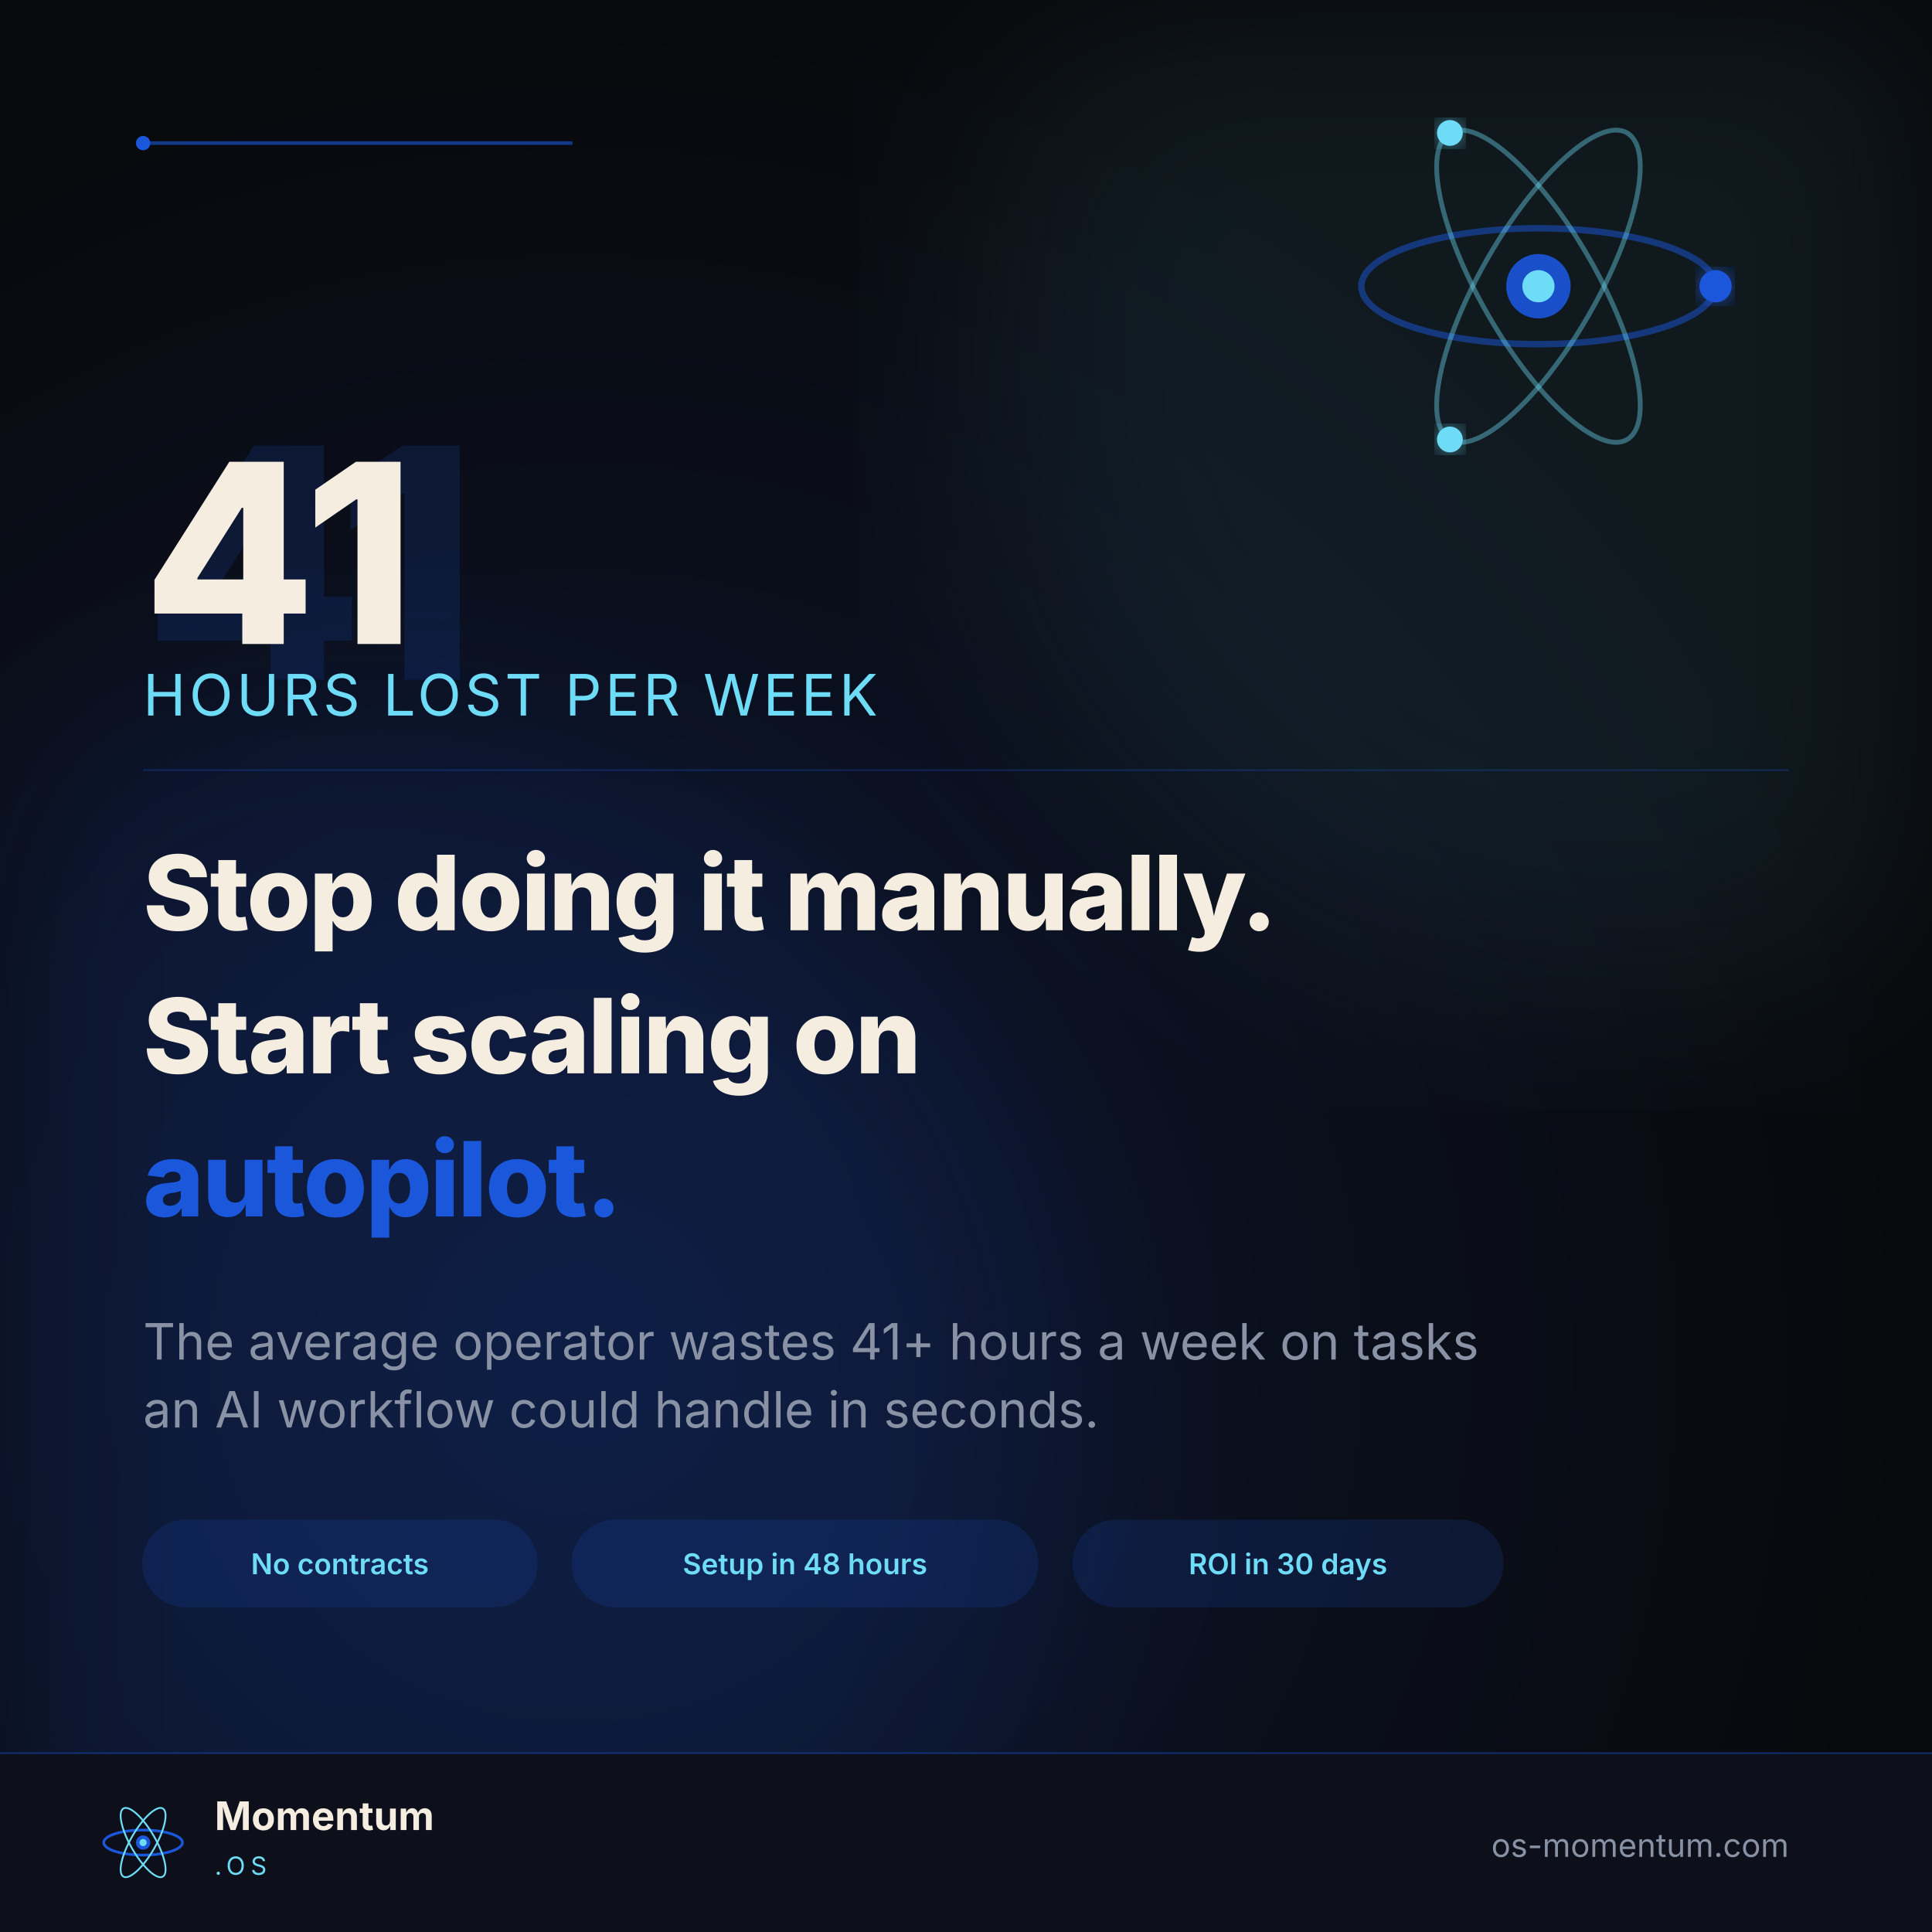
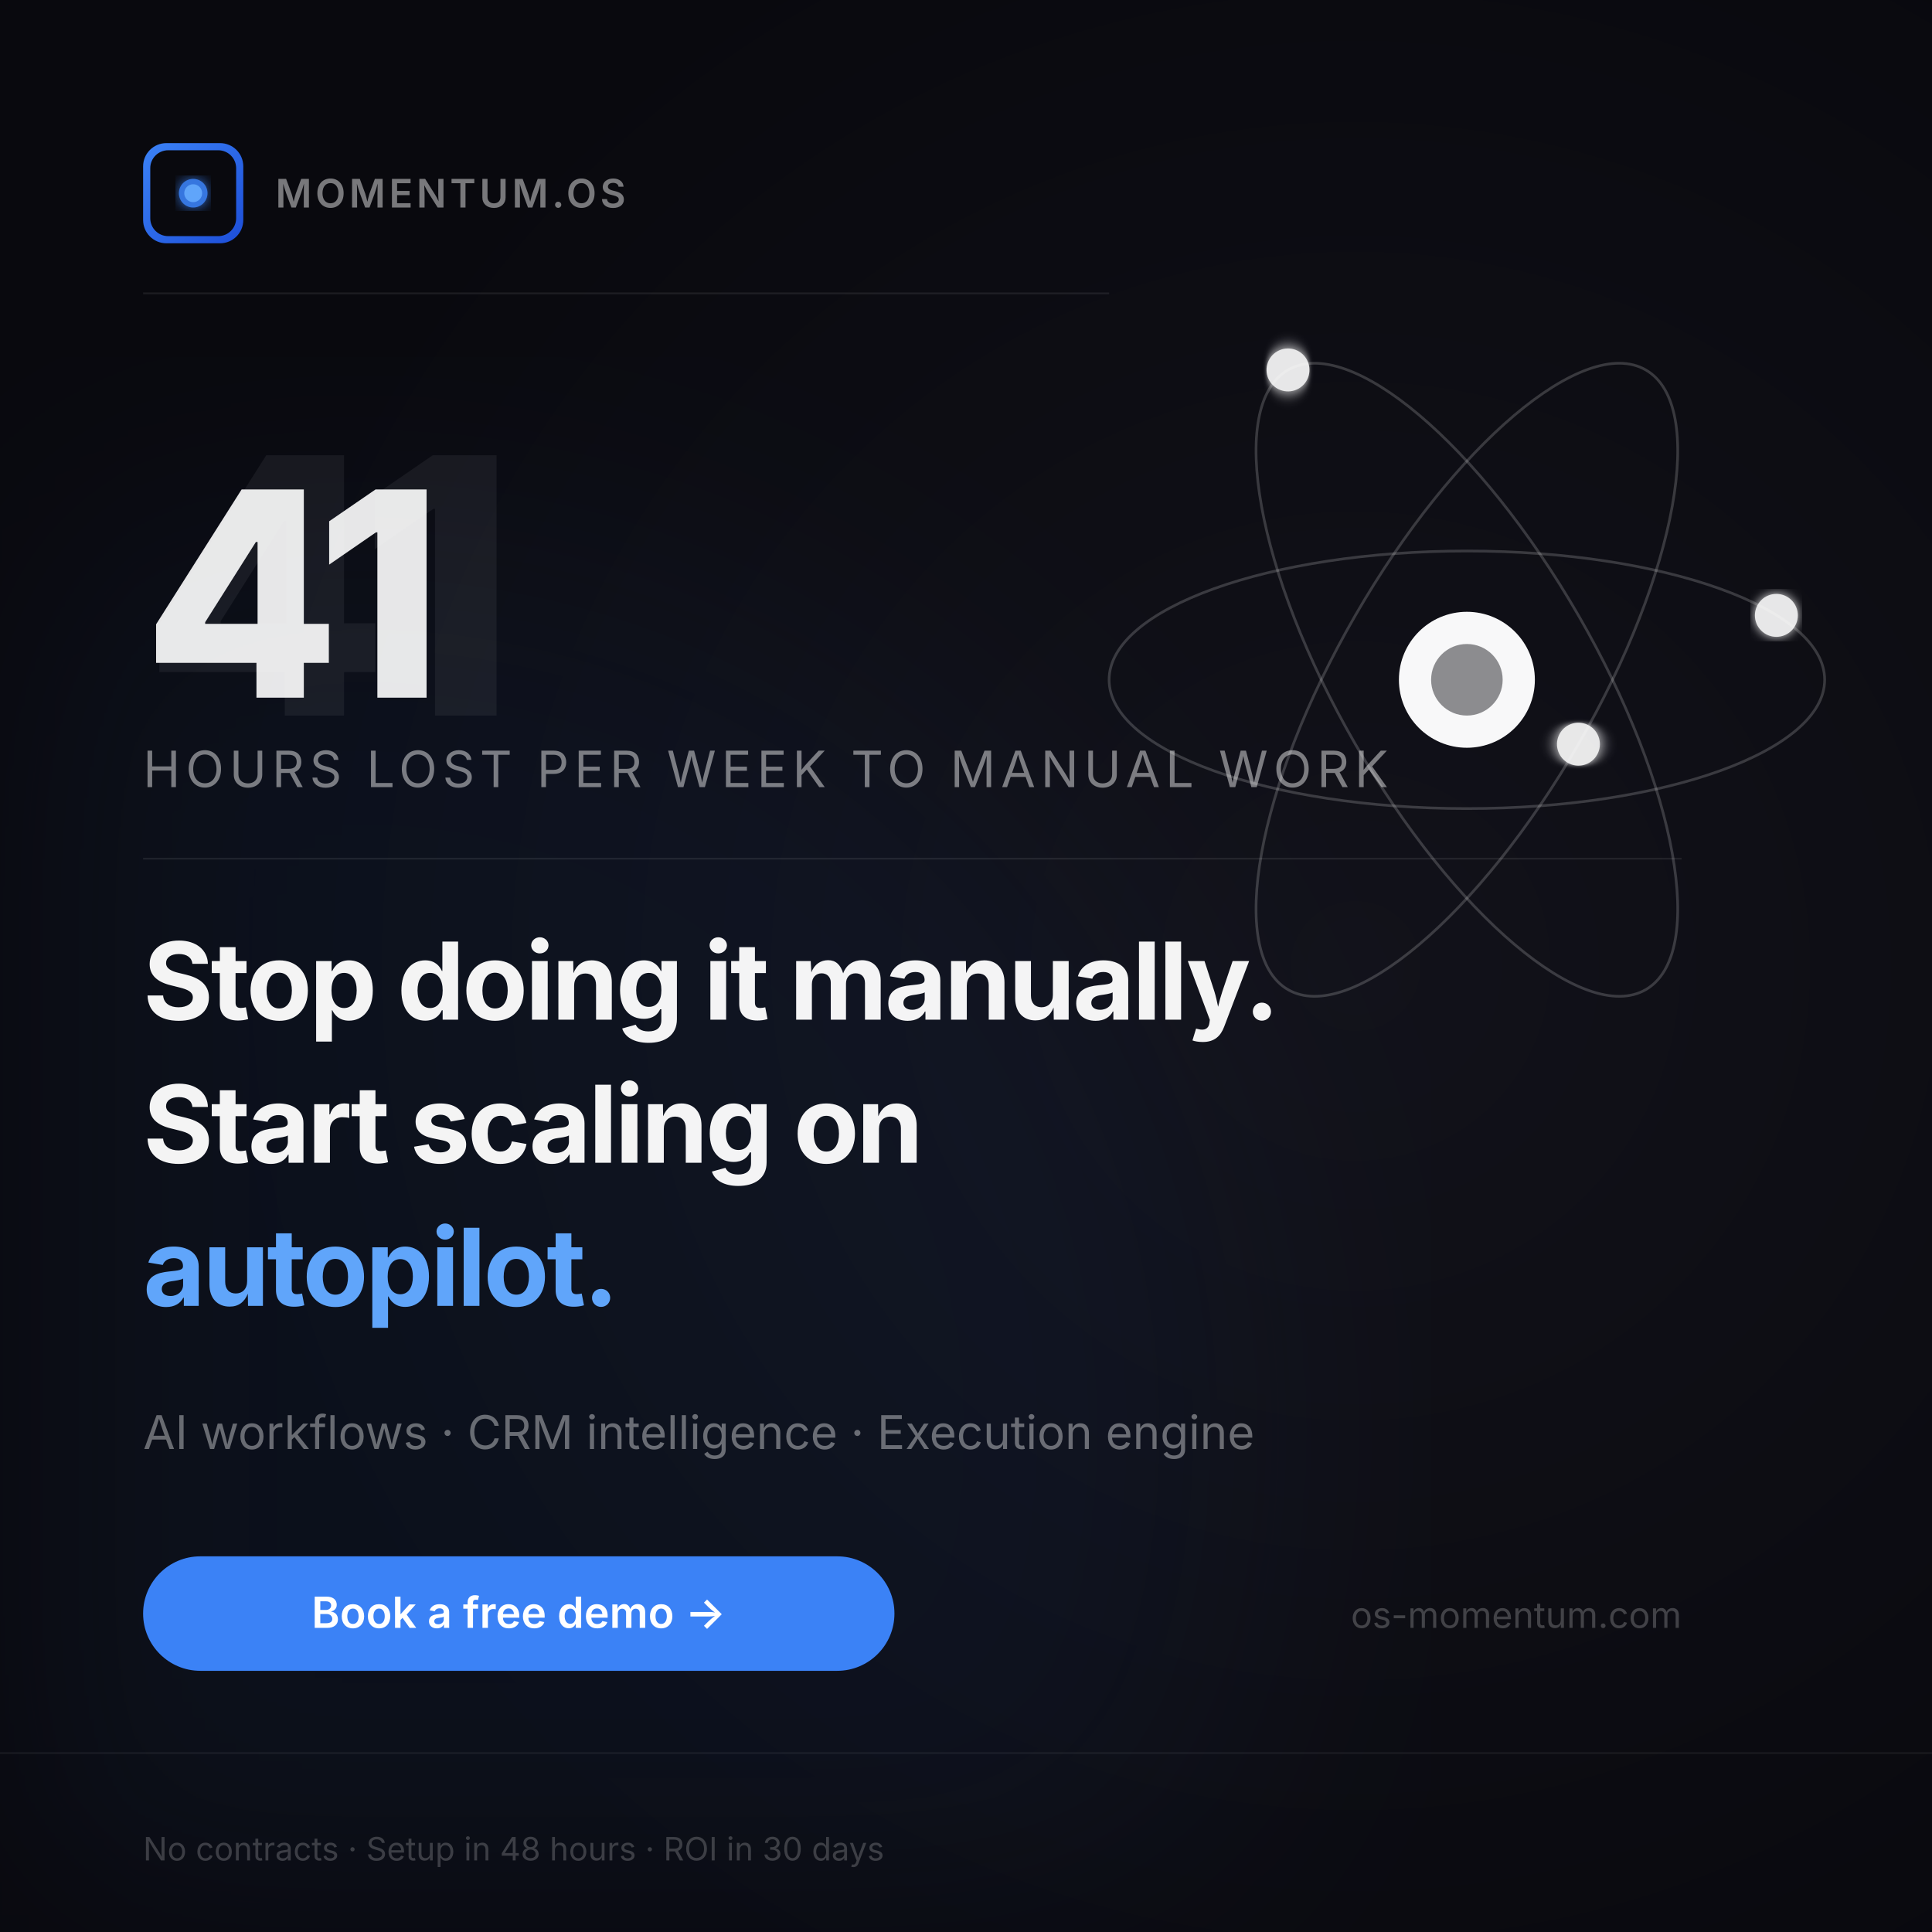
<svg xmlns="http://www.w3.org/2000/svg" viewBox="0 0 1080 1080" width="1080" height="1080">
  <defs>
-     <radialGradient id="bg1" cx="30%" cy="70%" r="70%">
-       <stop offset="0%" stop-color="#0D1630" />
-       <stop offset="100%" stop-color="#08090C" />
+     <radialGradient id="bg" cx="70%" cy="50%" r="60%">
+       <stop offset="0%" stop-color="#12121a" />
+       <stop offset="100%" stop-color="#09090e" />
    </radialGradient>
-     <radialGradient id="glow1" cx="50%" cy="50%" r="50%">
-       <stop offset="0%" stop-color="#1A57DB" stop-opacity="0.35" />
-       <stop offset="100%" stop-color="#1A57DB" stop-opacity="0" />
-     </radialGradient>
-     <radialGradient id="glow2" cx="50%" cy="50%" r="50%">
-       <stop offset="0%" stop-color="#6EDCF7" stop-opacity="0.25" />
-       <stop offset="100%" stop-color="#6EDCF7" stop-opacity="0" />
-     </radialGradient>
-     <filter id="blur1">
-       <feGaussianBlur stdDeviation="60" />
-     </filter>
-     <filter id="blur2">
-       <feGaussianBlur stdDeviation="40" />
+     <linearGradient id="badge-grad" x1="0%" y1="0%" x2="100%" y2="100%">
+       <stop offset="0%" stop-color="#3b82f6" />
+       <stop offset="100%" stop-color="#1d4ed8" />
+     </linearGradient>
+     <filter id="blur-bg">
+       <feGaussianBlur stdDeviation="80" />
    </filter>
    <filter id="glow-dot">
      <feGaussianBlur stdDeviation="4" result="b" />
      <feMerge>
        <feMergeNode in="b" />
        <feMergeNode in="SourceGraphic" />
      </feMerge>
    </filter>
+     <filter id="glow-e">
+       <feGaussianBlur stdDeviation="3" result="b" />
+       <feMerge>
+         <feMergeNode in="b" />
+         <feMergeNode in="SourceGraphic" />
+       </feMerge>
+     </filter>
  </defs>
-   <rect width="1080" height="1080" fill="url(#bg1)" />
-   <circle cx="200" cy="800" r="400" fill="#1A57DB" opacity="0.12" filter="url(#blur1)" />
-   <circle cx="900" cy="200" r="350" fill="#6EDCF7" opacity="0.08" filter="url(#blur1)" />
-   <line x1="80" y1="80" x2="320" y2="80" stroke="#1A57DB" stroke-width="2" opacity="0.6" />
-   <circle cx="80" cy="80" r="4" fill="#1A57DB" />
-   <g transform="translate(860, 160) scale(1.8)">
-     <ellipse cx="0" cy="0" rx="55" ry="18" fill="none" stroke="#1A57DB" stroke-width="2" opacity="0.5" />
-     <ellipse cx="0" cy="0" rx="55" ry="18" fill="none" stroke="#6EDCF7" stroke-width="1.5" opacity="0.4" transform="rotate(60)" />
-     <ellipse cx="0" cy="0" rx="55" ry="18" fill="none" stroke="#6EDCF7" stroke-width="1.5" opacity="0.4" transform="rotate(-60)" />
-     <circle cx="55" cy="0" r="5" fill="#1A57DB" filter="url(#glow-dot)" />
-     <circle cx="-27.5" cy="-47.6" r="4" fill="#6EDCF7" filter="url(#glow-dot)" />
-     <circle cx="-27.5" cy="47.6" r="4" fill="#6EDCF7" filter="url(#glow-dot)" />
-     <circle cx="0" cy="0" r="10" fill="#1A57DB" opacity="0.9" />
-     <circle cx="0" cy="0" r="5" fill="#6EDCF7" />
+   <rect width="1080" height="1080" fill="url(#bg)" />
+   <circle cx="200" cy="800" r="500" fill="#3b82f6" opacity="0.06" filter="url(#blur-bg)" />
+   <g transform="translate(820, 380)">
+     <ellipse cx="0" cy="0" rx="200" ry="72" fill="none" stroke="rgba(255,255,255,0.18)" stroke-width="1.5" />
+     <ellipse cx="0" cy="0" rx="200" ry="72" fill="none" stroke="rgba(255,255,255,0.18)" stroke-width="1.5" transform="rotate(60)" />
+     <ellipse cx="0" cy="0" rx="200" ry="72" fill="none" stroke="rgba(255,255,255,0.18)" stroke-width="1.5" transform="rotate(-60)" />
+     <circle cx="173" cy="-36" r="12" fill="white" opacity="0.9" filter="url(#glow-e)" />
+     <g transform="rotate(60)">
+       <circle cx="-200" cy="0" r="12" fill="white" opacity="0.9" filter="url(#glow-e)" />
+     </g>
+     <g transform="rotate(-60)">
+       <circle cx="0" cy="72" r="12" fill="white" opacity="0.9" filter="url(#glow-e)" />
+     </g>
+     <circle cx="0" cy="0" r="38" fill="white" opacity="0.97" />
+     <circle cx="0" cy="0" r="20" fill="#09090e" opacity="0.45" />
  </g>
-   <text x="80" y="380" font-family="'Onest', 'Inter', sans-serif" font-weight="800" font-size="180" fill="#1A57DB" opacity="0.15" letter-spacing="-8">41</text>
-   <text x="80" y="360" font-family="'Onest', 'Inter', sans-serif" font-weight="800" font-size="140" fill="url(#glow1)">
-     <tspan fill="#F5EDE0">41</tspan>
-   </text>
-   <text x="80" y="400" font-family="'Onest', 'Inter', sans-serif" font-weight="400" font-size="32" fill="#6EDCF7" letter-spacing="2">HOURS LOST PER WEEK</text>
-   <rect x="80" y="430" width="920" height="1" fill="#1A57DB" opacity="0.25" />
-   <text x="80" y="520" font-family="'Onest', 'Inter', sans-serif" font-weight="800" font-size="58" fill="#F5EDE0" letter-spacing="-1">Stop doing it manually.</text>
-   <text x="80" y="600" font-family="'Onest', 'Inter', sans-serif" font-weight="800" font-size="58" fill="#F5EDE0" letter-spacing="-1">Start scaling on</text>
-   <text x="80" y="680" font-family="'Onest', 'Inter', sans-serif" font-weight="800" font-size="58" fill="#1A57DB" letter-spacing="-1">autopilot.</text>
-   <text x="80" y="760" font-family="'Onest', 'Inter', sans-serif" font-weight="400" font-size="28" fill="#8892A4">The average operator wastes 41+ hours a week on tasks</text>
-   <text x="80" y="798" font-family="'Onest', 'Inter', sans-serif" font-weight="400" font-size="28" fill="#8892A4">an AI workflow could handle in seconds.</text>
-   <rect x="80" y="850" width="220" height="48" rx="24" fill="#1A57DB" opacity="0.15" stroke="#1A57DB" stroke-width="1" />
-   <text x="190" y="880" text-anchor="middle" font-family="'Onest', 'Inter', sans-serif" font-weight="600" font-size="16" fill="#6EDCF7">No contracts</text>
-   <rect x="320" y="850" width="260" height="48" rx="24" fill="#1A57DB" opacity="0.15" stroke="#1A57DB" stroke-width="1" />
-   <text x="450" y="880" text-anchor="middle" font-family="'Onest', 'Inter', sans-serif" font-weight="600" font-size="16" fill="#6EDCF7">Setup in 48 hours</text>
-   <rect x="600" y="850" width="240" height="48" rx="24" fill="#1A57DB" opacity="0.15" stroke="#1A57DB" stroke-width="1" />
-   <text x="720" y="880" text-anchor="middle" font-family="'Onest', 'Inter', sans-serif" font-weight="600" font-size="16" fill="#6EDCF7">ROI in 30 days</text>
-   <rect x="0" y="980" width="1080" height="100" fill="#0D101A" />
-   <line x1="0" y1="980" x2="1080" y2="980" stroke="#1A57DB" stroke-width="1" opacity="0.4" />
-   <g transform="translate(80, 1030)">
-     <ellipse cx="0" cy="0" rx="22" ry="7" fill="none" stroke="#1A57DB" stroke-width="1.5" />
-     <ellipse cx="0" cy="0" rx="22" ry="7" fill="none" stroke="#6EDCF7" stroke-width="1" transform="rotate(60)" />
-     <ellipse cx="0" cy="0" rx="22" ry="7" fill="none" stroke="#6EDCF7" stroke-width="1" transform="rotate(-60)" />
-     <circle cx="0" cy="0" r="4" fill="#1A57DB" />
-     <circle cx="0" cy="0" r="2" fill="#6EDCF7" />
-   </g>
-   <text x="120" y="1023" font-family="'Onest', 'Inter', sans-serif" font-weight="700" font-size="22" fill="#F5EDE0">Momentum</text>
-   <text x="120" y="1048" font-family="'Onest', 'Inter', sans-serif" font-weight="400" font-size="14" letter-spacing="3" fill="#6EDCF7">.OS</text>
-   <text x="1000" y="1038" text-anchor="end" font-family="'Onest', 'Inter', sans-serif" font-weight="400" font-size="18" fill="#8892A4">os-momentum.com</text>
+   <rect x="80" y="80" width="56" height="56" rx="13" fill="url(#badge-grad)" />
+   <rect x="84" y="84" width="48" height="48" rx="10" fill="#09090e" />
+   <circle cx="108" cy="108" r="8" fill="#3b82f6" filter="url(#glow-dot)" opacity="0.9" />
+   <circle cx="108" cy="108" r="5" fill="#60a5fa" />
+   <text x="154" y="116" font-family="'Onest', -apple-system, sans-serif" font-weight="600" font-size="22" letter-spacing="2" fill="rgba(255,255,255,0.45)">MOMENTUM.OS</text>
+   <line x1="80" y1="164" x2="620" y2="164" stroke="rgba(255,255,255,0.08)" stroke-width="1" />
+   <text x="80" y="400" font-family="'Onest', -apple-system, sans-serif" font-weight="800" font-size="200" fill="white" opacity="0.06" letter-spacing="-8">41</text>
+   <text x="80" y="390" font-family="'Onest', -apple-system, sans-serif" font-weight="800" font-size="160" fill="white" opacity="0.9" letter-spacing="-6">41</text>
+   <text x="80" y="440" font-family="'Onest', -apple-system, sans-serif" font-weight="400" font-size="28" fill="rgba(255,255,255,0.45)" letter-spacing="3">HOURS LOST PER WEEK TO MANUAL WORK</text>
+   <line x1="80" y1="480" x2="940" y2="480" stroke="rgba(255,255,255,0.08)" stroke-width="1" />
+   <text x="80" y="570" font-family="'Onest', -apple-system, sans-serif" font-weight="700" font-size="60" fill="white" opacity="0.95" letter-spacing="-1.5">Stop doing it manually.</text>
+   <text x="80" y="650" font-family="'Onest', -apple-system, sans-serif" font-weight="700" font-size="60" fill="white" opacity="0.95" letter-spacing="-1.5">Start scaling on</text>
+   <text x="80" y="730" font-family="'Onest', -apple-system, sans-serif" font-weight="700" font-size="60" fill="#60a5fa" letter-spacing="-1.5">autopilot.</text>
+   <text x="80" y="810" font-family="'Onest', -apple-system, sans-serif" font-weight="400" font-size="26" fill="rgba(255,255,255,0.38)">AI workflows · CRM intelligence · Execution engine</text>
+   <rect x="80" y="870" width="420" height="64" rx="32" fill="#3b82f6" />
+   <text x="290" y="910" text-anchor="middle" font-family="'Onest', -apple-system, sans-serif" font-weight="600" font-size="24" fill="white">Book a free demo →</text>
+   <text x="940" y="910" text-anchor="end" font-family="'Onest', -apple-system, sans-serif" font-weight="400" font-size="20" fill="rgba(255,255,255,0.22)">os-momentum.com</text>
+   <line x1="0" y1="980" x2="1080" y2="980" stroke="rgba(255,255,255,0.06)" stroke-width="1" />
+   <text x="80" y="1040" font-family="'Onest', -apple-system, sans-serif" font-weight="400" font-size="18" fill="rgba(255,255,255,0.2)">No contracts · Setup in 48 hours · ROI in 30 days</text>
</svg>
